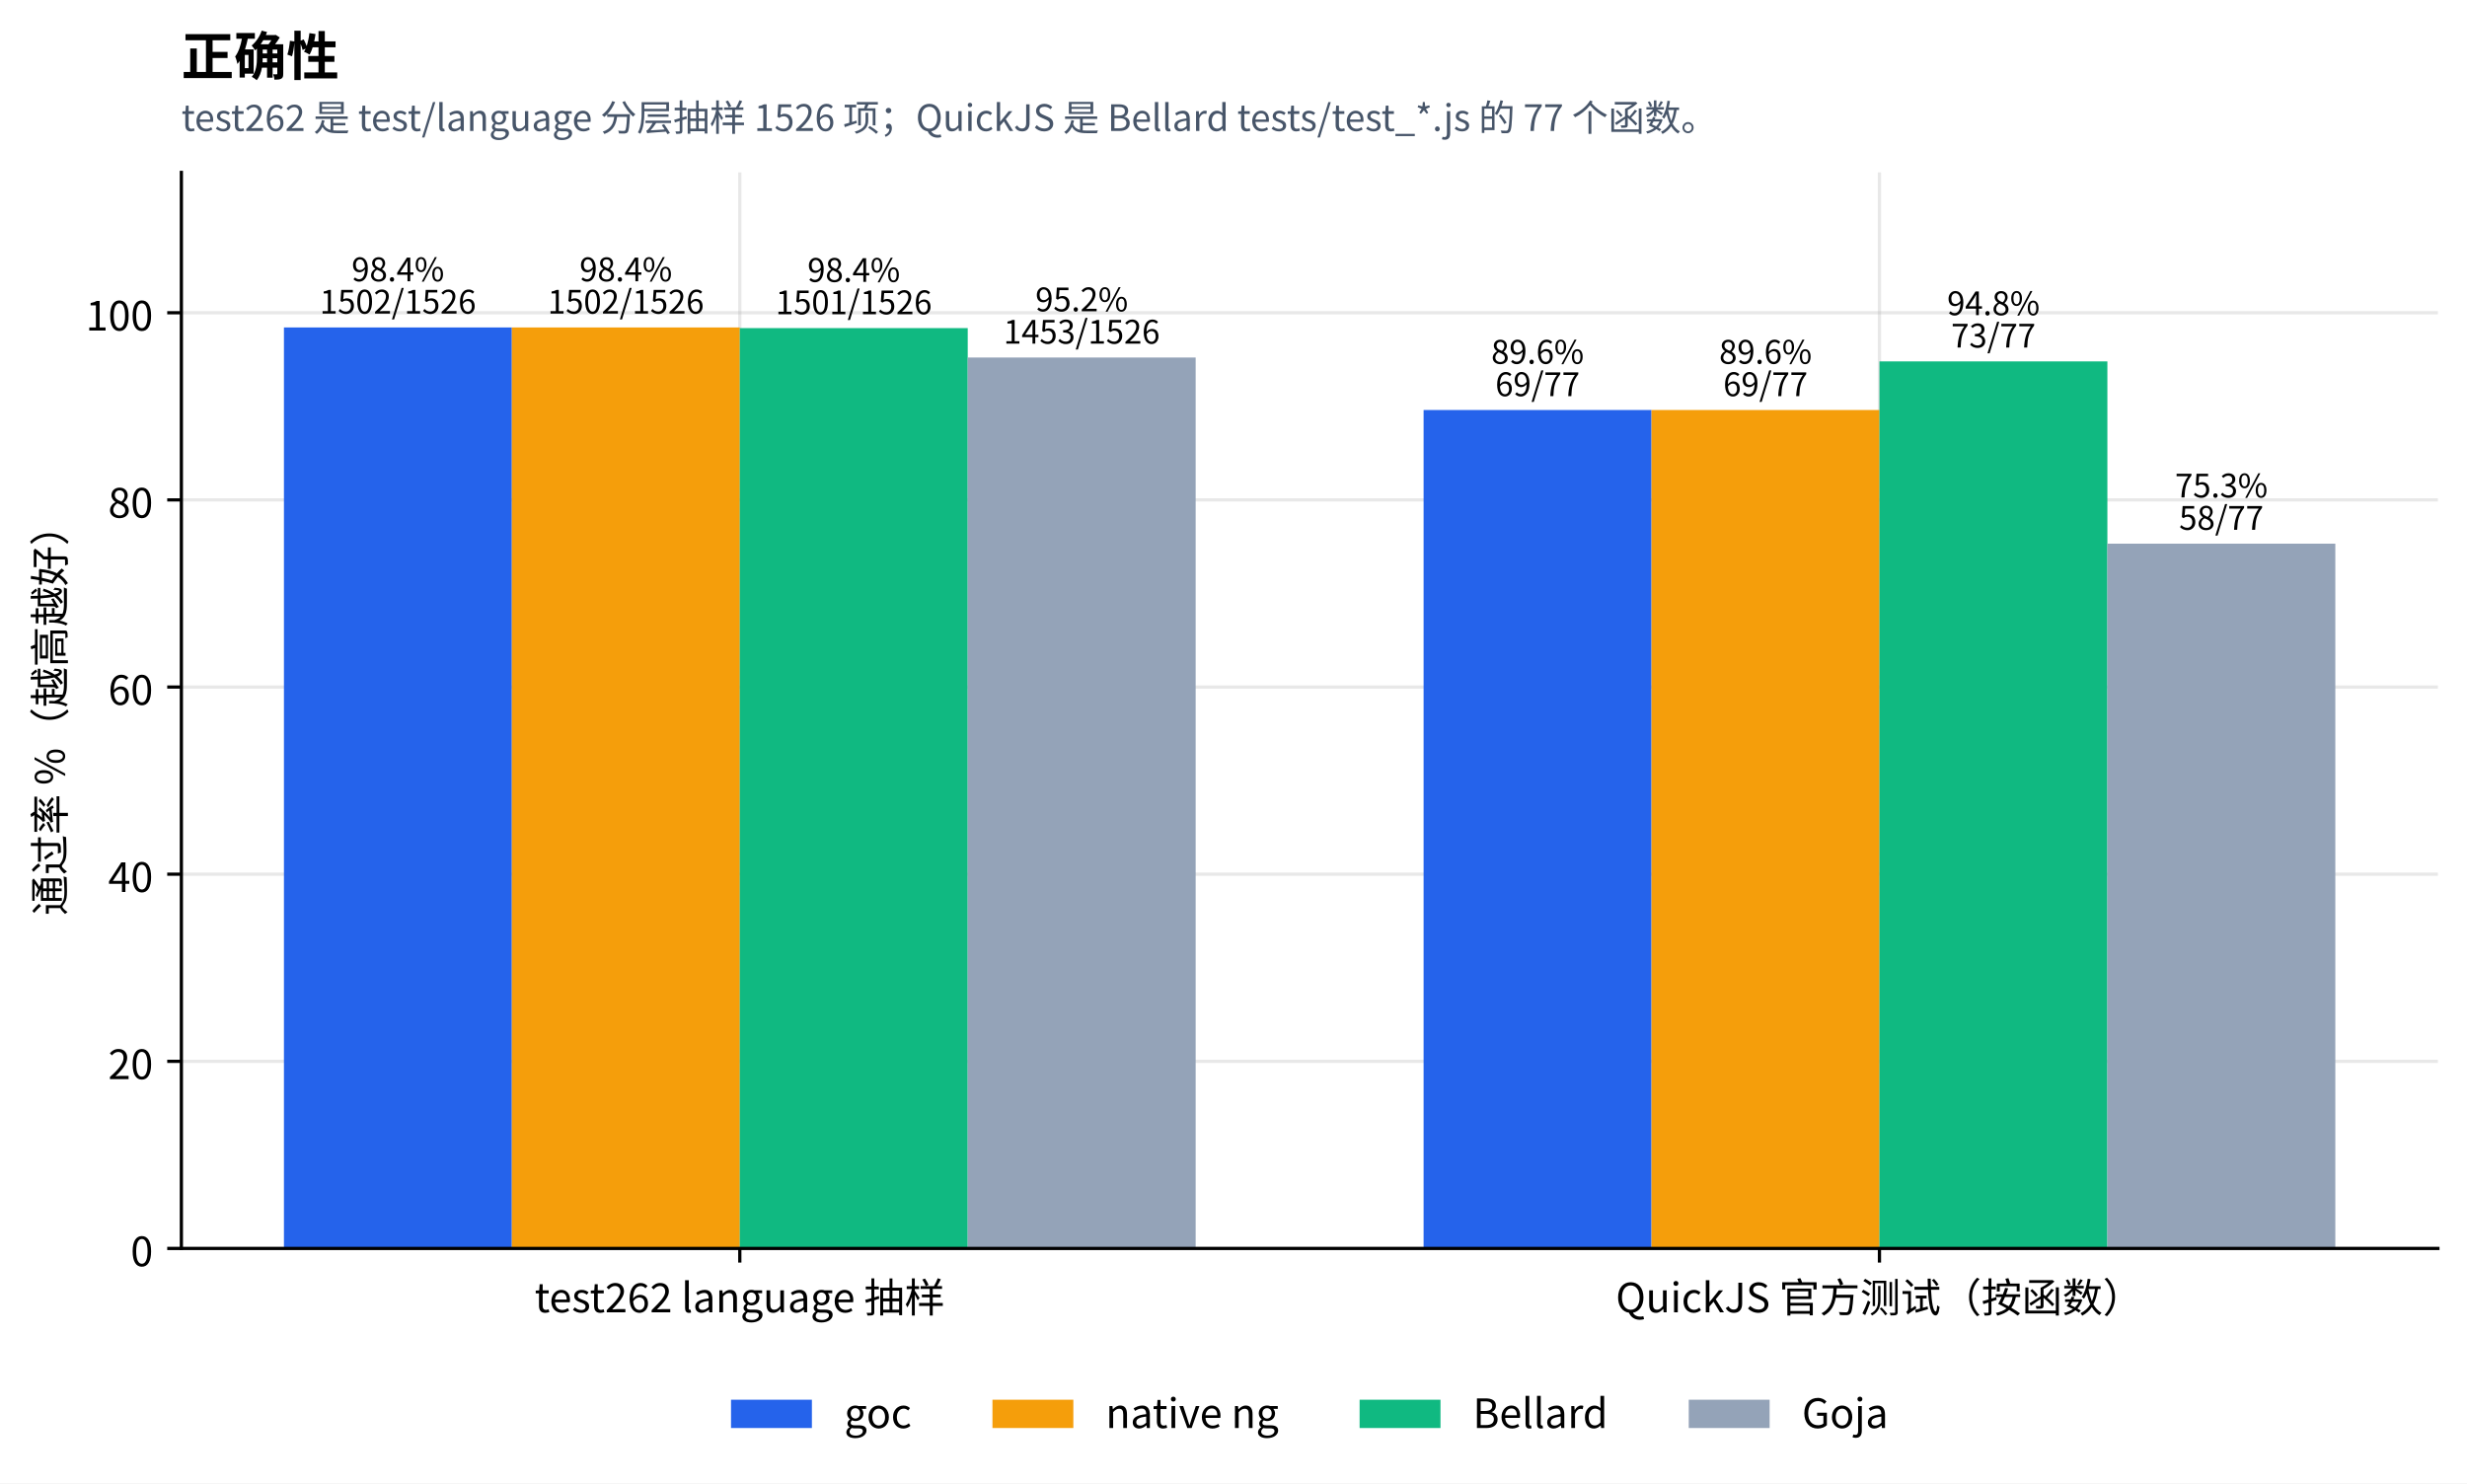
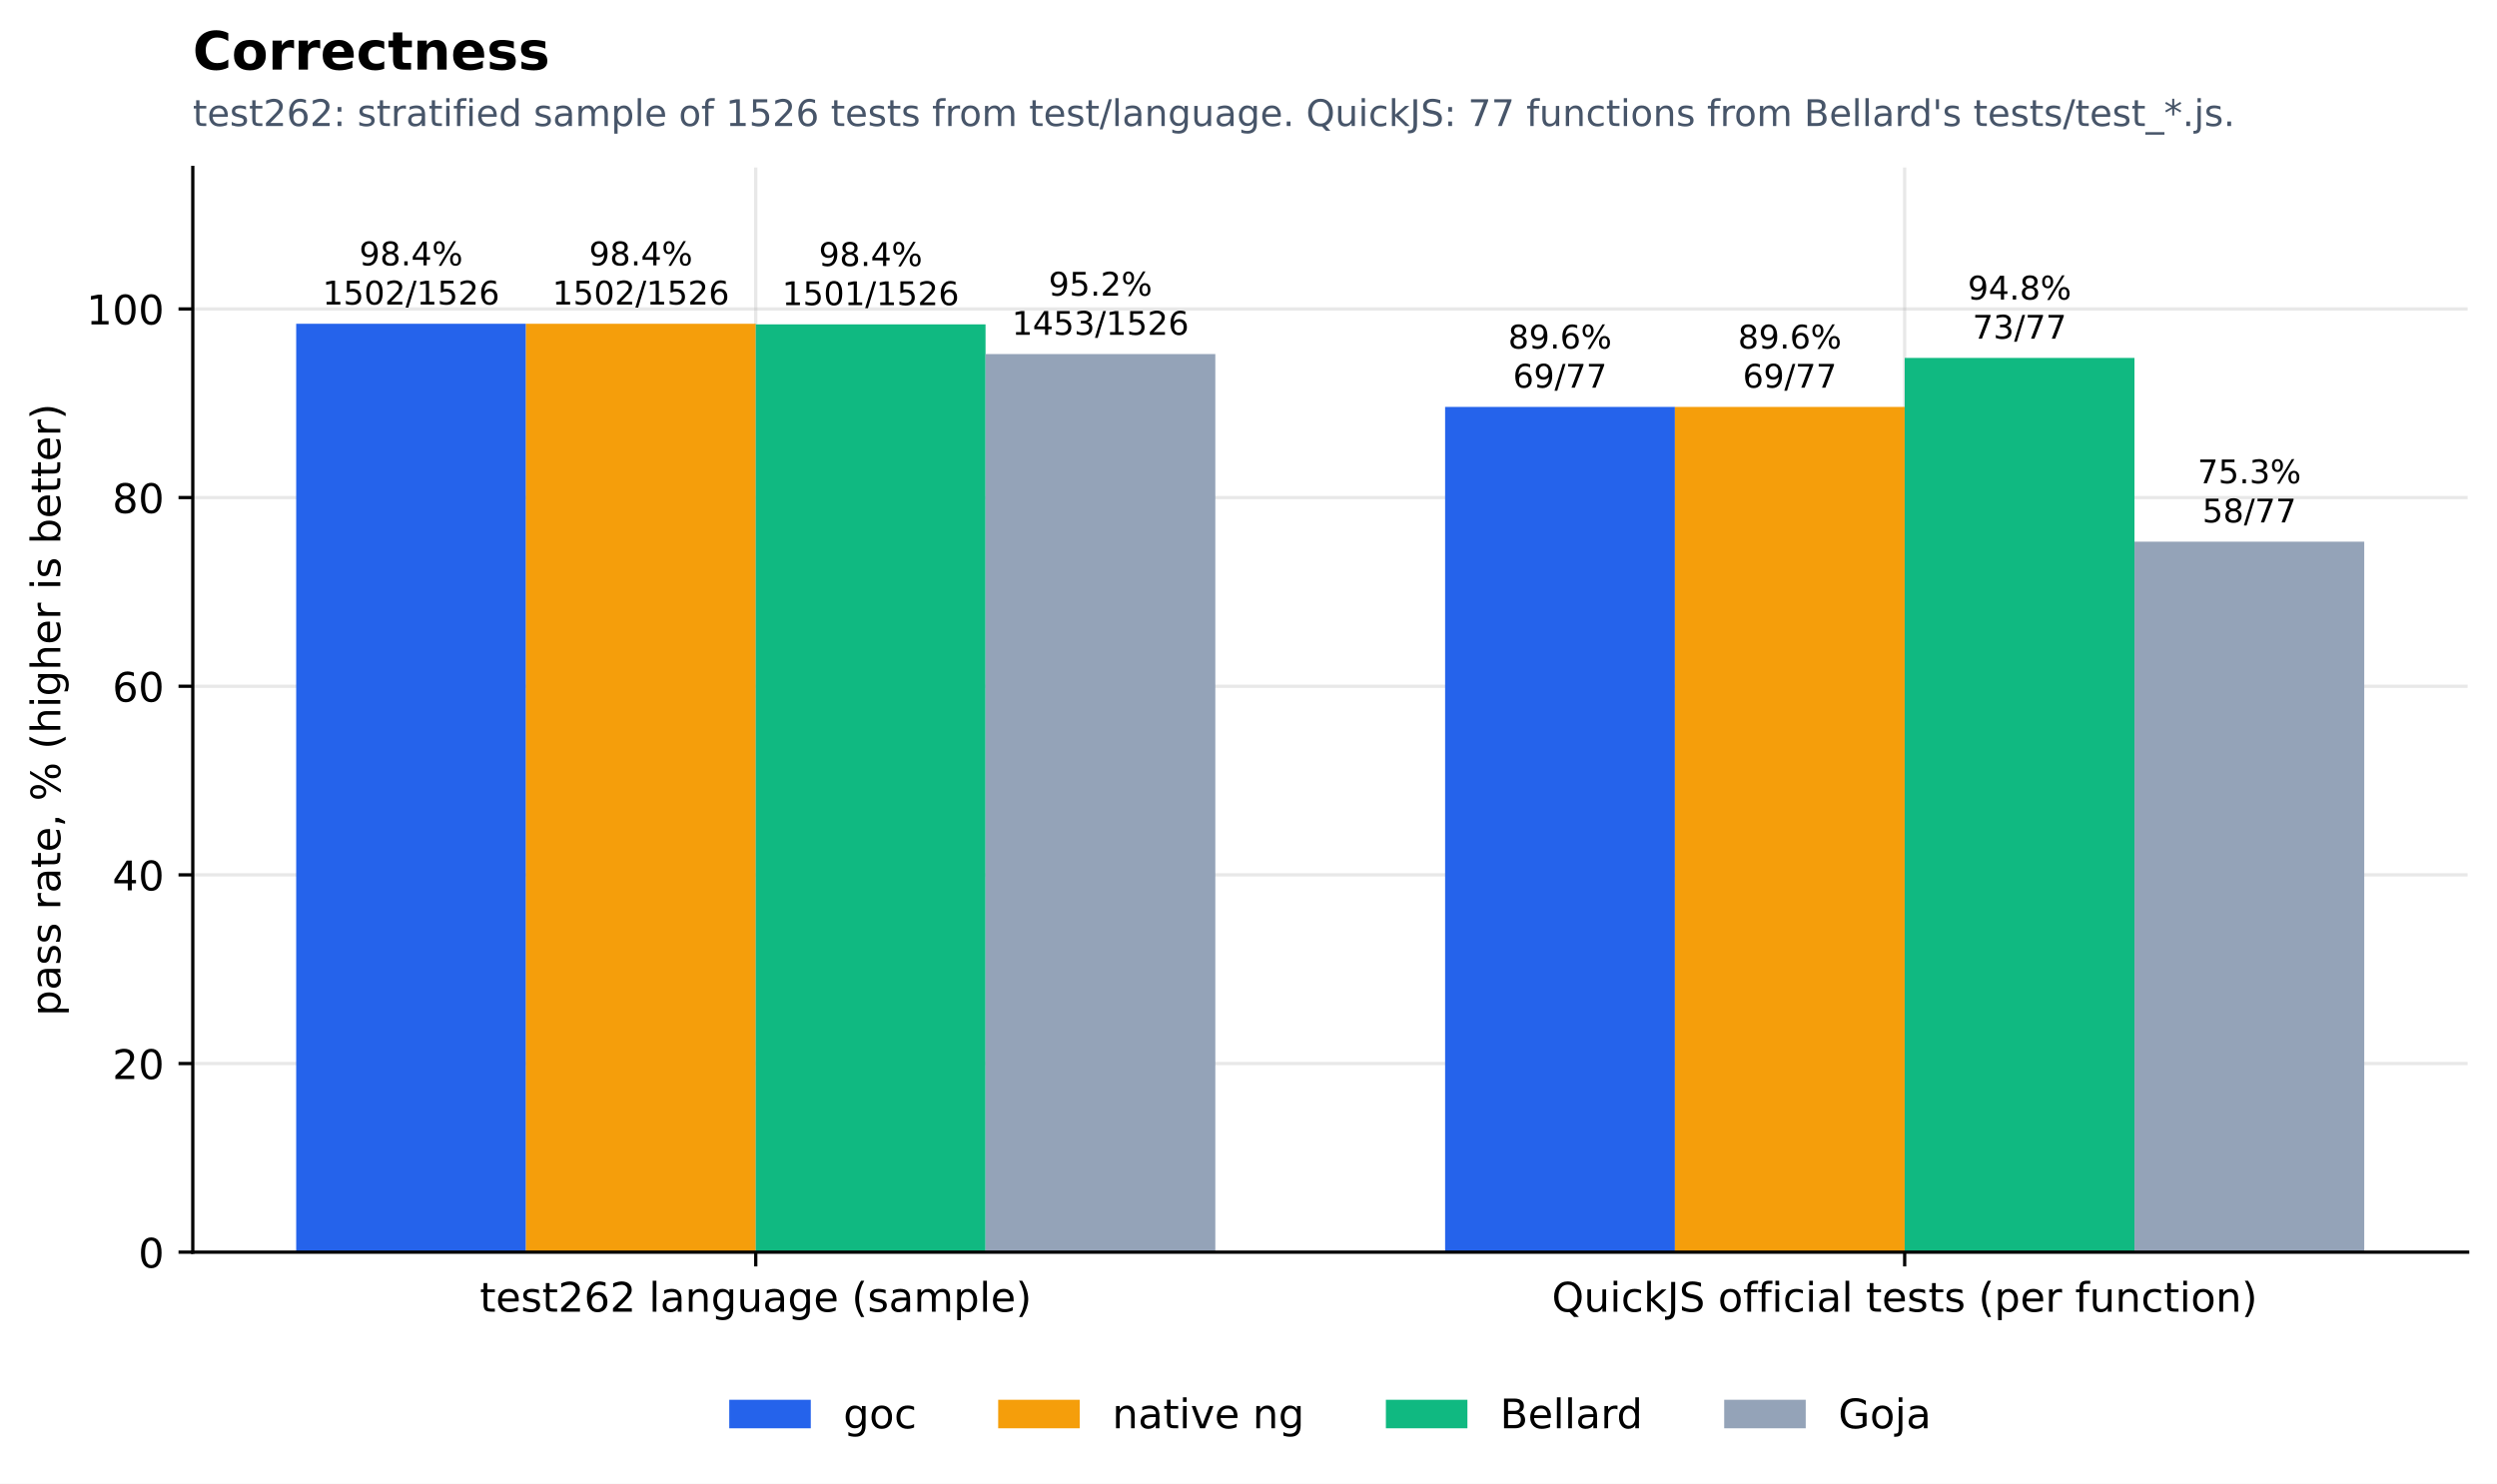
- <svg xmlns="http://www.w3.org/2000/svg" xmlns:xlink="http://www.w3.org/1999/xlink" width="610.05pt" height="366.863pt" viewBox="0 0 610.05 366.863" version="1.1">
+ <svg xmlns="http://www.w3.org/2000/svg" xmlns:xlink="http://www.w3.org/1999/xlink" width="612.488pt" height="364.001pt" viewBox="0 0 612.488 364.001" version="1.1">
  <defs>
    <style type="text/css">*{stroke-linejoin: round; stroke-linecap: butt}</style>
  </defs>
  <g id="figure_1">
    <g id="patch_1">
-       <path d="M 0 366.863  L 610.05 366.863  L 610.05 -0  L 0 -0  z " style="fill: #ffffff" />
+       <path d="M 0 364.001  L 612.488 364.001  L 612.488 0  L 0 0  z " style="fill: #ffffff" />
    </g>
    <g id="axes_1">
      <g id="patch_2">
-         <path d="M 44.85 308.752  L 602.85 308.752  L 602.85 42.64  L 44.85 42.64  z " style="fill: #ffffff" />
+         <path d="M 47.288 307.189  L 605.288 307.189  L 605.288 41.077  L 47.288 41.077  z " style="fill: #ffffff" />
      </g>
      <g id="matplotlib.axis_1">
        <g id="xtick_1">
          <g id="line2d_1">
-             <path d="M 182.941 308.752  L 182.941 42.64  " clip-path="url(#p3f52fb110c)" style="fill: none; stroke: #b0b0b0; stroke-opacity: 0.3; stroke-width: 0.8; stroke-linecap: square" />
+             <path d="M 185.379 307.189  L 185.379 41.077  " clip-path="url(#p81286effa0)" style="fill: none; stroke: #b0b0b0; stroke-opacity: 0.3; stroke-width: 0.8; stroke-linecap: square" />
          </g>
          <g id="line2d_2">
            <defs>
-               <path id="m7f399b1abe" d="M 0 0  L 0 3.5  " style="stroke: #000000; stroke-width: 0.8" />
+               <path id="m9425252862" d="M 0 0  L 0 3.5  " style="stroke: #000000; stroke-width: 0.8" />
            </defs>
            <g>
-               <use xlink:href="#m7f399b1abe" x="182.941" y="308.752" style="stroke: #000000; stroke-width: 0.8" />
+               <use xlink:href="#m9425252862" x="185.379" y="307.189" style="stroke: #000000; stroke-width: 0.8" />
            </g>
          </g>
          <g id="text_1">
-             <text style="font-size: 10px; font-family: 'Noto Sans CJK SC', 'DejaVu Sans'; text-anchor: middle" x="182.941" y="324.552" transform="rotate(-0 182.9409 324.552)">test262 language 抽样</text>
+             <text style="font-size: 10px; font-family: 'DejaVu Sans'; text-anchor: middle" x="185.379" y="321.787" transform="rotate(-0 185.3792 321.7874)">test262 language (sample)</text>
          </g>
        </g>
        <g id="xtick_2">
          <g id="line2d_3">
-             <path d="M 464.759 308.752  L 464.759 42.64  " clip-path="url(#p3f52fb110c)" style="fill: none; stroke: #b0b0b0; stroke-opacity: 0.3; stroke-width: 0.8; stroke-linecap: square" />
+             <path d="M 467.197 307.189  L 467.197 41.077  " clip-path="url(#p81286effa0)" style="fill: none; stroke: #b0b0b0; stroke-opacity: 0.3; stroke-width: 0.8; stroke-linecap: square" />
          </g>
          <g id="line2d_4">
            <g>
-               <use xlink:href="#m7f399b1abe" x="464.759" y="308.752" style="stroke: #000000; stroke-width: 0.8" />
+               <use xlink:href="#m9425252862" x="467.197" y="307.189" style="stroke: #000000; stroke-width: 0.8" />
            </g>
          </g>
          <g id="text_2">
-             <text style="font-size: 10px; font-family: 'Noto Sans CJK SC', 'DejaVu Sans'; text-anchor: middle" x="464.759" y="324.552" transform="rotate(-0 464.7591 324.552)">QuickJS 官方测试（按函数）</text>
+             <text style="font-size: 10px; font-family: 'DejaVu Sans'; text-anchor: middle" x="467.197" y="321.787" transform="rotate(-0 467.1974 321.7874)">QuickJS official tests (per function)</text>
          </g>
        </g>
      </g>
      <g id="matplotlib.axis_2">
        <g id="ytick_1">
          <g id="line2d_5">
-             <path d="M 44.85 308.752  L 602.85 308.752  " clip-path="url(#p3f52fb110c)" style="fill: none; stroke: #b0b0b0; stroke-opacity: 0.3; stroke-width: 0.8; stroke-linecap: square" />
+             <path d="M 47.288 307.189  L 605.288 307.189  " clip-path="url(#p81286effa0)" style="fill: none; stroke: #b0b0b0; stroke-opacity: 0.3; stroke-width: 0.8; stroke-linecap: square" />
          </g>
          <g id="line2d_6">
            <defs>
-               <path id="m4448189352" d="M 0 0  L -3.5 0  " style="stroke: #000000; stroke-width: 0.8" />
+               <path id="mdd647387ce" d="M 0 0  L -3.5 0  " style="stroke: #000000; stroke-width: 0.8" />
            </defs>
            <g>
-               <use xlink:href="#m4448189352" x="44.85" y="308.752" style="stroke: #000000; stroke-width: 0.8" />
+               <use xlink:href="#mdd647387ce" x="47.288" y="307.189" style="stroke: #000000; stroke-width: 0.8" />
            </g>
          </g>
          <g id="text_3">
-             <text style="font-size: 10px; font-family: 'Noto Sans CJK SC', 'DejaVu Sans'; text-anchor: end" x="37.85" y="313.152" transform="rotate(-0 37.85 313.152)">0</text>
+             <text style="font-size: 10px; font-family: 'DejaVu Sans'; text-anchor: end" x="40.288" y="310.988" transform="rotate(-0 40.28828 310.9878)">0</text>
          </g>
        </g>
        <g id="ytick_2">
          <g id="line2d_7">
-             <path d="M 44.85 262.472  L 602.85 262.472  " clip-path="url(#p3f52fb110c)" style="fill: none; stroke: #b0b0b0; stroke-opacity: 0.3; stroke-width: 0.8; stroke-linecap: square" />
+             <path d="M 47.288 260.909  L 605.288 260.909  " clip-path="url(#p81286effa0)" style="fill: none; stroke: #b0b0b0; stroke-opacity: 0.3; stroke-width: 0.8; stroke-linecap: square" />
          </g>
          <g id="line2d_8">
            <g>
-               <use xlink:href="#m4448189352" x="44.85" y="262.472" style="stroke: #000000; stroke-width: 0.8" />
+               <use xlink:href="#mdd647387ce" x="47.288" y="260.909" style="stroke: #000000; stroke-width: 0.8" />
            </g>
          </g>
          <g id="text_4">
-             <text style="font-size: 10px; font-family: 'Noto Sans CJK SC', 'DejaVu Sans'; text-anchor: end" x="37.85" y="266.872" transform="rotate(-0 37.85 266.8717)">20</text>
+             <text style="font-size: 10px; font-family: 'DejaVu Sans'; text-anchor: end" x="40.288" y="264.707" transform="rotate(-0 40.28828 264.7074)">20</text>
          </g>
        </g>
        <g id="ytick_3">
          <g id="line2d_9">
-             <path d="M 44.85 216.191  L 602.85 216.191  " clip-path="url(#p3f52fb110c)" style="fill: none; stroke: #b0b0b0; stroke-opacity: 0.3; stroke-width: 0.8; stroke-linecap: square" />
+             <path d="M 47.288 214.628  L 605.288 214.628  " clip-path="url(#p81286effa0)" style="fill: none; stroke: #b0b0b0; stroke-opacity: 0.3; stroke-width: 0.8; stroke-linecap: square" />
          </g>
          <g id="line2d_10">
            <g>
-               <use xlink:href="#m4448189352" x="44.85" y="216.191" style="stroke: #000000; stroke-width: 0.8" />
+               <use xlink:href="#mdd647387ce" x="47.288" y="214.628" style="stroke: #000000; stroke-width: 0.8" />
            </g>
          </g>
          <g id="text_5">
-             <text style="font-size: 10px; font-family: 'Noto Sans CJK SC', 'DejaVu Sans'; text-anchor: end" x="37.85" y="220.591" transform="rotate(-0 37.85 220.5913)">40</text>
+             <text style="font-size: 10px; font-family: 'DejaVu Sans'; text-anchor: end" x="40.288" y="218.427" transform="rotate(-0 40.28828 218.4271)">40</text>
          </g>
        </g>
        <g id="ytick_4">
          <g id="line2d_11">
-             <path d="M 44.85 169.911  L 602.85 169.911  " clip-path="url(#p3f52fb110c)" style="fill: none; stroke: #b0b0b0; stroke-opacity: 0.3; stroke-width: 0.8; stroke-linecap: square" />
+             <path d="M 47.288 168.348  L 605.288 168.348  " clip-path="url(#p81286effa0)" style="fill: none; stroke: #b0b0b0; stroke-opacity: 0.3; stroke-width: 0.8; stroke-linecap: square" />
          </g>
          <g id="line2d_12">
            <g>
-               <use xlink:href="#m4448189352" x="44.85" y="169.911" style="stroke: #000000; stroke-width: 0.8" />
+               <use xlink:href="#mdd647387ce" x="47.288" y="168.348" style="stroke: #000000; stroke-width: 0.8" />
            </g>
          </g>
          <g id="text_6">
-             <text style="font-size: 10px; font-family: 'Noto Sans CJK SC', 'DejaVu Sans'; text-anchor: end" x="37.85" y="174.311" transform="rotate(-0 37.85 174.311)">60</text>
+             <text style="font-size: 10px; font-family: 'DejaVu Sans'; text-anchor: end" x="40.288" y="172.147" transform="rotate(-0 40.28828 172.1467)">60</text>
          </g>
        </g>
        <g id="ytick_5">
          <g id="line2d_13">
-             <path d="M 44.85 123.631  L 602.85 123.631  " clip-path="url(#p3f52fb110c)" style="fill: none; stroke: #b0b0b0; stroke-opacity: 0.3; stroke-width: 0.8; stroke-linecap: square" />
+             <path d="M 47.288 122.068  L 605.288 122.068  " clip-path="url(#p81286effa0)" style="fill: none; stroke: #b0b0b0; stroke-opacity: 0.3; stroke-width: 0.8; stroke-linecap: square" />
          </g>
          <g id="line2d_14">
            <g>
-               <use xlink:href="#m4448189352" x="44.85" y="123.631" style="stroke: #000000; stroke-width: 0.8" />
+               <use xlink:href="#mdd647387ce" x="47.288" y="122.068" style="stroke: #000000; stroke-width: 0.8" />
            </g>
          </g>
          <g id="text_7">
-             <text style="font-size: 10px; font-family: 'Noto Sans CJK SC', 'DejaVu Sans'; text-anchor: end" x="37.85" y="128.031" transform="rotate(-0 37.85 128.0306)">80</text>
+             <text style="font-size: 10px; font-family: 'DejaVu Sans'; text-anchor: end" x="40.288" y="125.866" transform="rotate(-0 40.28828 125.8664)">80</text>
          </g>
        </g>
        <g id="ytick_6">
          <g id="line2d_15">
-             <path d="M 44.85 77.35  L 602.85 77.35  " clip-path="url(#p3f52fb110c)" style="fill: none; stroke: #b0b0b0; stroke-opacity: 0.3; stroke-width: 0.8; stroke-linecap: square" />
+             <path d="M 47.288 75.787  L 605.288 75.787  " clip-path="url(#p81286effa0)" style="fill: none; stroke: #b0b0b0; stroke-opacity: 0.3; stroke-width: 0.8; stroke-linecap: square" />
          </g>
          <g id="line2d_16">
            <g>
-               <use xlink:href="#m4448189352" x="44.85" y="77.35" style="stroke: #000000; stroke-width: 0.8" />
+               <use xlink:href="#mdd647387ce" x="47.288" y="75.787" style="stroke: #000000; stroke-width: 0.8" />
            </g>
          </g>
          <g id="text_8">
-             <text style="font-size: 10px; font-family: 'Noto Sans CJK SC', 'DejaVu Sans'; text-anchor: end" x="37.85" y="81.75" transform="rotate(-0 37.85 81.75026)">100</text>
+             <text style="font-size: 10px; font-family: 'DejaVu Sans'; text-anchor: end" x="40.288" y="79.586" transform="rotate(-0 40.28828 79.58604)">100</text>
          </g>
        </g>
        <g id="text_9">
-           <text style="font-size: 10px; font-family: 'Noto Sans CJK SC', 'DejaVu Sans'; text-anchor: middle" x="16" y="175.696" transform="rotate(-90 16 175.696)">通过率 %（越高越好）</text>
+           <text style="font-size: 10px; font-family: 'DejaVu Sans'; text-anchor: middle" x="14.798" y="174.133" transform="rotate(-90 14.79844 174.133)">pass rate, % (higher is better)</text>
        </g>
      </g>
      <g id="patch_3">
-         <path d="M 70.214 308.752  L 126.577 308.752  L 126.577 80.99  L 70.214 80.99  z " clip-path="url(#p3f52fb110c)" style="fill: #2563eb" />
+         <path d="M 72.652 307.189  L 129.016 307.189  L 129.016 79.427  L 72.652 79.427  z " clip-path="url(#p81286effa0)" style="fill: #2563eb" />
      </g>
      <g id="patch_4">
-         <path d="M 352.032 308.752  L 408.395 308.752  L 408.395 101.392  L 352.032 101.392  z " clip-path="url(#p3f52fb110c)" style="fill: #2563eb" />
+         <path d="M 354.47 307.189  L 410.834 307.189  L 410.834 99.829  L 354.47 99.829  z " clip-path="url(#p81286effa0)" style="fill: #2563eb" />
      </g>
      <g id="patch_5">
-         <path d="M 126.577 308.752  L 182.941 308.752  L 182.941 80.99  L 126.577 80.99  z " clip-path="url(#p3f52fb110c)" style="fill: #f59e0b" />
+         <path d="M 129.016 307.189  L 185.379 307.189  L 185.379 79.427  L 129.016 79.427  z " clip-path="url(#p81286effa0)" style="fill: #f59e0b" />
      </g>
      <g id="patch_6">
-         <path d="M 408.395 308.752  L 464.759 308.752  L 464.759 101.392  L 408.395 101.392  z " clip-path="url(#p3f52fb110c)" style="fill: #f59e0b" />
+         <path d="M 410.834 307.189  L 467.197 307.189  L 467.197 99.829  L 410.834 99.829  z " clip-path="url(#p81286effa0)" style="fill: #f59e0b" />
      </g>
      <g id="patch_7">
-         <path d="M 182.941 308.752  L 239.305 308.752  L 239.305 81.141  L 182.941 81.141  z " clip-path="url(#p3f52fb110c)" style="fill: #10b981" />
+         <path d="M 185.379 307.189  L 241.743 307.189  L 241.743 79.578  L 185.379 79.578  z " clip-path="url(#p81286effa0)" style="fill: #10b981" />
      </g>
      <g id="patch_8">
-         <path d="M 464.759 308.752  L 521.123 308.752  L 521.123 89.371  L 464.759 89.371  z " clip-path="url(#p3f52fb110c)" style="fill: #10b981" />
+         <path d="M 467.197 307.189  L 523.561 307.189  L 523.561 87.808  L 467.197 87.808  z " clip-path="url(#p81286effa0)" style="fill: #10b981" />
      </g>
      <g id="patch_9">
-         <path d="M 239.305 308.752  L 295.668 308.752  L 295.668 88.42  L 239.305 88.42  z " clip-path="url(#p3f52fb110c)" style="fill: #94a3b8" />
+         <path d="M 241.743 307.189  L 298.106 307.189  L 298.106 86.857  L 241.743 86.857  z " clip-path="url(#p81286effa0)" style="fill: #94a3b8" />
      </g>
      <g id="patch_10">
-         <path d="M 521.123 308.752  L 577.486 308.752  L 577.486 134.449  L 521.123 134.449  z " clip-path="url(#p3f52fb110c)" style="fill: #94a3b8" />
+         <path d="M 523.561 307.189  L 579.925 307.189  L 579.925 132.886  L 523.561 132.886  z " clip-path="url(#p81286effa0)" style="fill: #94a3b8" />
      </g>
      <g id="patch_11">
-         <path d="M 44.85 308.752  L 44.85 42.64  " style="fill: none; stroke: #000000; stroke-width: 0.8; stroke-linejoin: miter; stroke-linecap: square" />
+         <path d="M 47.288 307.189  L 47.288 41.077  " style="fill: none; stroke: #000000; stroke-width: 0.8; stroke-linejoin: miter; stroke-linecap: square" />
      </g>
      <g id="patch_12">
-         <path d="M 44.85 308.752  L 602.85 308.752  " style="fill: none; stroke: #000000; stroke-width: 0.8; stroke-linejoin: miter; stroke-linecap: square" />
+         <path d="M 47.288 307.189  L 605.288 307.189  " style="fill: none; stroke: #000000; stroke-width: 0.8; stroke-linejoin: miter; stroke-linecap: square" />
      </g>
      <g id="text_10">
-         <text style="font-size: 8px; font-family: 'Noto Sans CJK SC', 'DejaVu Sans'" transform="translate(86.93983 69.55711)">98.4%</text>
-         <text style="font-size: 8px; font-family: 'Noto Sans CJK SC', 'DejaVu Sans'" transform="translate(79.06733 77.55711)">1502/1526</text>
+         <text style="font-size: 8px; font-family: 'DejaVu Sans'" transform="translate(88.12686 65.10234)">98.4%</text>
+         <text style="font-size: 8px; font-family: 'DejaVu Sans'" transform="translate(79.12624 74.7039)">1502/1526</text>
      </g>
      <g id="text_11">
-         <text style="font-size: 8px; font-family: 'Noto Sans CJK SC', 'DejaVu Sans'" transform="translate(368.758 89.9595)">89.6%</text>
-         <text style="font-size: 8px; font-family: 'Noto Sans CJK SC', 'DejaVu Sans'" transform="translate(369.7655 97.9595)">69/77</text>
+         <text style="font-size: 8px; font-family: 'DejaVu Sans'" transform="translate(369.945 85.50473)">89.6%</text>
+         <text style="font-size: 8px; font-family: 'DejaVu Sans'" transform="translate(371.1244 95.1063)">69/77</text>
      </g>
      <g id="text_12">
-         <text style="font-size: 8px; font-family: 'Noto Sans CJK SC', 'DejaVu Sans'" transform="translate(143.3035 69.55711)">98.4%</text>
-         <text style="font-size: 8px; font-family: 'Noto Sans CJK SC', 'DejaVu Sans'" transform="translate(135.431 77.55711)">1502/1526</text>
+         <text style="font-size: 8px; font-family: 'DejaVu Sans'" transform="translate(144.4905 65.10234)">98.4%</text>
+         <text style="font-size: 8px; font-family: 'DejaVu Sans'" transform="translate(135.4899 74.7039)">1502/1526</text>
      </g>
      <g id="text_13">
-         <text style="font-size: 8px; font-family: 'Noto Sans CJK SC', 'DejaVu Sans'" transform="translate(425.1216 89.9595)">89.6%</text>
-         <text style="font-size: 8px; font-family: 'Noto Sans CJK SC', 'DejaVu Sans'" transform="translate(426.1291 97.9595)">69/77</text>
+         <text style="font-size: 8px; font-family: 'DejaVu Sans'" transform="translate(426.3087 85.50473)">89.6%</text>
+         <text style="font-size: 8px; font-family: 'DejaVu Sans'" transform="translate(427.4881 95.1063)">69/77</text>
      </g>
      <g id="text_14">
-         <text style="font-size: 8px; font-family: 'Noto Sans CJK SC', 'DejaVu Sans'" transform="translate(199.6671 69.70875)">98.4%</text>
-         <text style="font-size: 8px; font-family: 'Noto Sans CJK SC', 'DejaVu Sans'" transform="translate(191.7946 77.70875)">1501/1526</text>
+         <text style="font-size: 8px; font-family: 'DejaVu Sans'" transform="translate(200.8541 65.25398)">98.4%</text>
+         <text style="font-size: 8px; font-family: 'DejaVu Sans'" transform="translate(191.8535 74.85554)">1501/1526</text>
      </g>
      <g id="text_15">
-         <text style="font-size: 8px; font-family: 'Noto Sans CJK SC', 'DejaVu Sans'" transform="translate(481.4853 77.93863)">94.8%</text>
-         <text style="font-size: 8px; font-family: 'Noto Sans CJK SC', 'DejaVu Sans'" transform="translate(482.4928 85.93863)">73/77</text>
+         <text style="font-size: 8px; font-family: 'DejaVu Sans'" transform="translate(482.6723 73.48386)">94.8%</text>
+         <text style="font-size: 8px; font-family: 'DejaVu Sans'" transform="translate(483.8517 83.08543)">73/77</text>
      </g>
      <g id="text_16">
-         <text style="font-size: 8px; font-family: 'Noto Sans CJK SC', 'DejaVu Sans'" transform="translate(256.0307 76.98744)">95.2%</text>
-         <text style="font-size: 8px; font-family: 'Noto Sans CJK SC', 'DejaVu Sans'" transform="translate(248.1582 84.98744)">1453/1526</text>
+         <text style="font-size: 8px; font-family: 'DejaVu Sans'" transform="translate(257.2178 72.53267)">95.2%</text>
+         <text style="font-size: 8px; font-family: 'DejaVu Sans'" transform="translate(248.2171 82.13424)">1453/1526</text>
      </g>
      <g id="text_17">
-         <text style="font-size: 8px; font-family: 'Noto Sans CJK SC', 'DejaVu Sans'" transform="translate(537.8489 123.0169)">75.3%</text>
-         <text style="font-size: 8px; font-family: 'Noto Sans CJK SC', 'DejaVu Sans'" transform="translate(538.8564 131.0169)">58/77</text>
+         <text style="font-size: 8px; font-family: 'DejaVu Sans'" transform="translate(539.036 118.5621)">75.3%</text>
+         <text style="font-size: 8px; font-family: 'DejaVu Sans'" transform="translate(540.2153 128.1637)">58/77</text>
      </g>
      <g id="text_18">
-         <text style="font-size: 9px; font-family: 'Noto Sans CJK SC', 'DejaVu Sans'; text-anchor: start; fill: #475569" x="44.85" y="32.39" transform="rotate(-0 44.85 32.39)">test262 是 test/language 分层抽样 1526 项；QuickJS 是 Bellard tests/test_*.js 的 77 个函数。</text>
+         <text style="font-size: 9px; font-family: 'DejaVu Sans'; text-anchor: start; fill: #475569" x="47.288" y="30.915" transform="rotate(-0 47.28828 30.91484)">test262: stratified sample of 1526 tests from test/language. QuickJS: 77 functions from Bellard's tests/test_*.js.</text>
      </g>
      <g id="text_19">
-         <text style="font-weight: 700; font-size: 13px; font-family: 'Noto Sans CJK SC', 'DejaVu Sans'; text-anchor: start" x="44.85" y="18.64" transform="rotate(-0 44.85 18.64)">正确性</text>
+         <text style="font-weight: 700; font-size: 13px; font-family: 'DejaVu Sans'; text-anchor: start" x="47.288" y="17.077" transform="rotate(-0 47.28828 17.07695)">Correctness</text>
      </g>
      <g id="legend_1">
        <g id="patch_13">
-           <path d="M 178.769 359.663  L 468.931 359.663  Q 470.931 359.663 470.931 357.663  L 470.931 342.363  Q 470.931 340.363 468.931 340.363  L 178.769 340.363  Q 176.769 340.363 176.769 342.363  L 176.769 357.663  Q 176.769 359.663 178.769 359.663  z " style="fill: #ffffff" />
+           <path d="M 176.877 356.801  L 475.699 356.801  Q 477.699 356.801 477.699 354.801  L 477.699 340.8  Q 477.699 338.8 475.699 338.8  L 176.877 338.8  Q 174.877 338.8 174.877 340.8  L 174.877 354.801  Q 174.877 356.801 176.877 356.801  z " style="fill: #ffffff" />
        </g>
        <g id="patch_14">
-           <path d="M 180.769 353.163  L 200.769 353.163  L 200.769 346.163  L 180.769 346.163  z " style="fill: #2563eb" />
+           <path d="M 178.877 350.399  L 198.877 350.399  L 198.877 343.399  L 178.877 343.399  z " style="fill: #2563eb" />
        </g>
        <g id="text_20">
-           <text style="font-size: 10px; font-family: 'Noto Sans CJK SC', 'DejaVu Sans'; text-anchor: start" x="208.769" y="353.163" transform="rotate(-0 208.7688 353.1632)">goc</text>
+           <text style="font-size: 10px; font-family: 'DejaVu Sans'; text-anchor: start" x="206.877" y="350.399" transform="rotate(-0 206.8773 350.3986)">goc</text>
        </g>
        <g id="patch_15">
-           <path d="M 245.419 353.163  L 265.419 353.163  L 265.419 346.163  L 245.419 346.163  z " style="fill: #f59e0b" />
+           <path d="M 244.843 350.399  L 264.843 350.399  L 264.843 343.399  L 244.843 343.399  z " style="fill: #f59e0b" />
        </g>
        <g id="text_21">
-           <text style="font-size: 10px; font-family: 'Noto Sans CJK SC', 'DejaVu Sans'; text-anchor: start" x="273.419" y="353.163" transform="rotate(-0 273.4187 353.1632)">native ng</text>
+           <text style="font-size: 10px; font-family: 'DejaVu Sans'; text-anchor: start" x="272.843" y="350.399" transform="rotate(-0 272.843 350.3986)">native ng</text>
        </g>
        <g id="patch_16">
-           <path d="M 336.209 353.163  L 356.209 353.163  L 356.209 346.163  L 336.209 346.163  z " style="fill: #10b981" />
+           <path d="M 339.943 350.399  L 359.943 350.399  L 359.943 343.399  L 339.943 343.399  z " style="fill: #10b981" />
        </g>
        <g id="text_22">
-           <text style="font-size: 10px; font-family: 'Noto Sans CJK SC', 'DejaVu Sans'; text-anchor: start" x="364.209" y="353.163" transform="rotate(-0 364.2094 353.1632)">Bellard</text>
+           <text style="font-size: 10px; font-family: 'DejaVu Sans'; text-anchor: start" x="367.943" y="350.399" transform="rotate(-0 367.943 350.3986)">Bellard</text>
        </g>
        <g id="patch_17">
-           <path d="M 417.602 353.163  L 437.602 353.163  L 437.602 346.163  L 417.602 346.163  z " style="fill: #94a3b8" />
+           <path d="M 422.926 350.399  L 442.926 350.399  L 442.926 343.399  L 422.926 343.399  z " style="fill: #94a3b8" />
        </g>
        <g id="text_23">
-           <text style="font-size: 10px; font-family: 'Noto Sans CJK SC', 'DejaVu Sans'; text-anchor: start" x="445.602" y="353.163" transform="rotate(-0 445.6016 353.1632)">Goja</text>
+           <text style="font-size: 10px; font-family: 'DejaVu Sans'; text-anchor: start" x="450.926" y="350.399" transform="rotate(-0 450.9258 350.3986)">Goja</text>
        </g>
      </g>
    </g>
  </g>
  <defs>
-     <clipPath id="p3f52fb110c">
-       <rect x="44.85" y="42.64" width="558" height="266.112" />
+     <clipPath id="p81286effa0">
+       <rect x="47.288" y="41.077" width="558" height="266.112" />
    </clipPath>
  </defs>
</svg>
